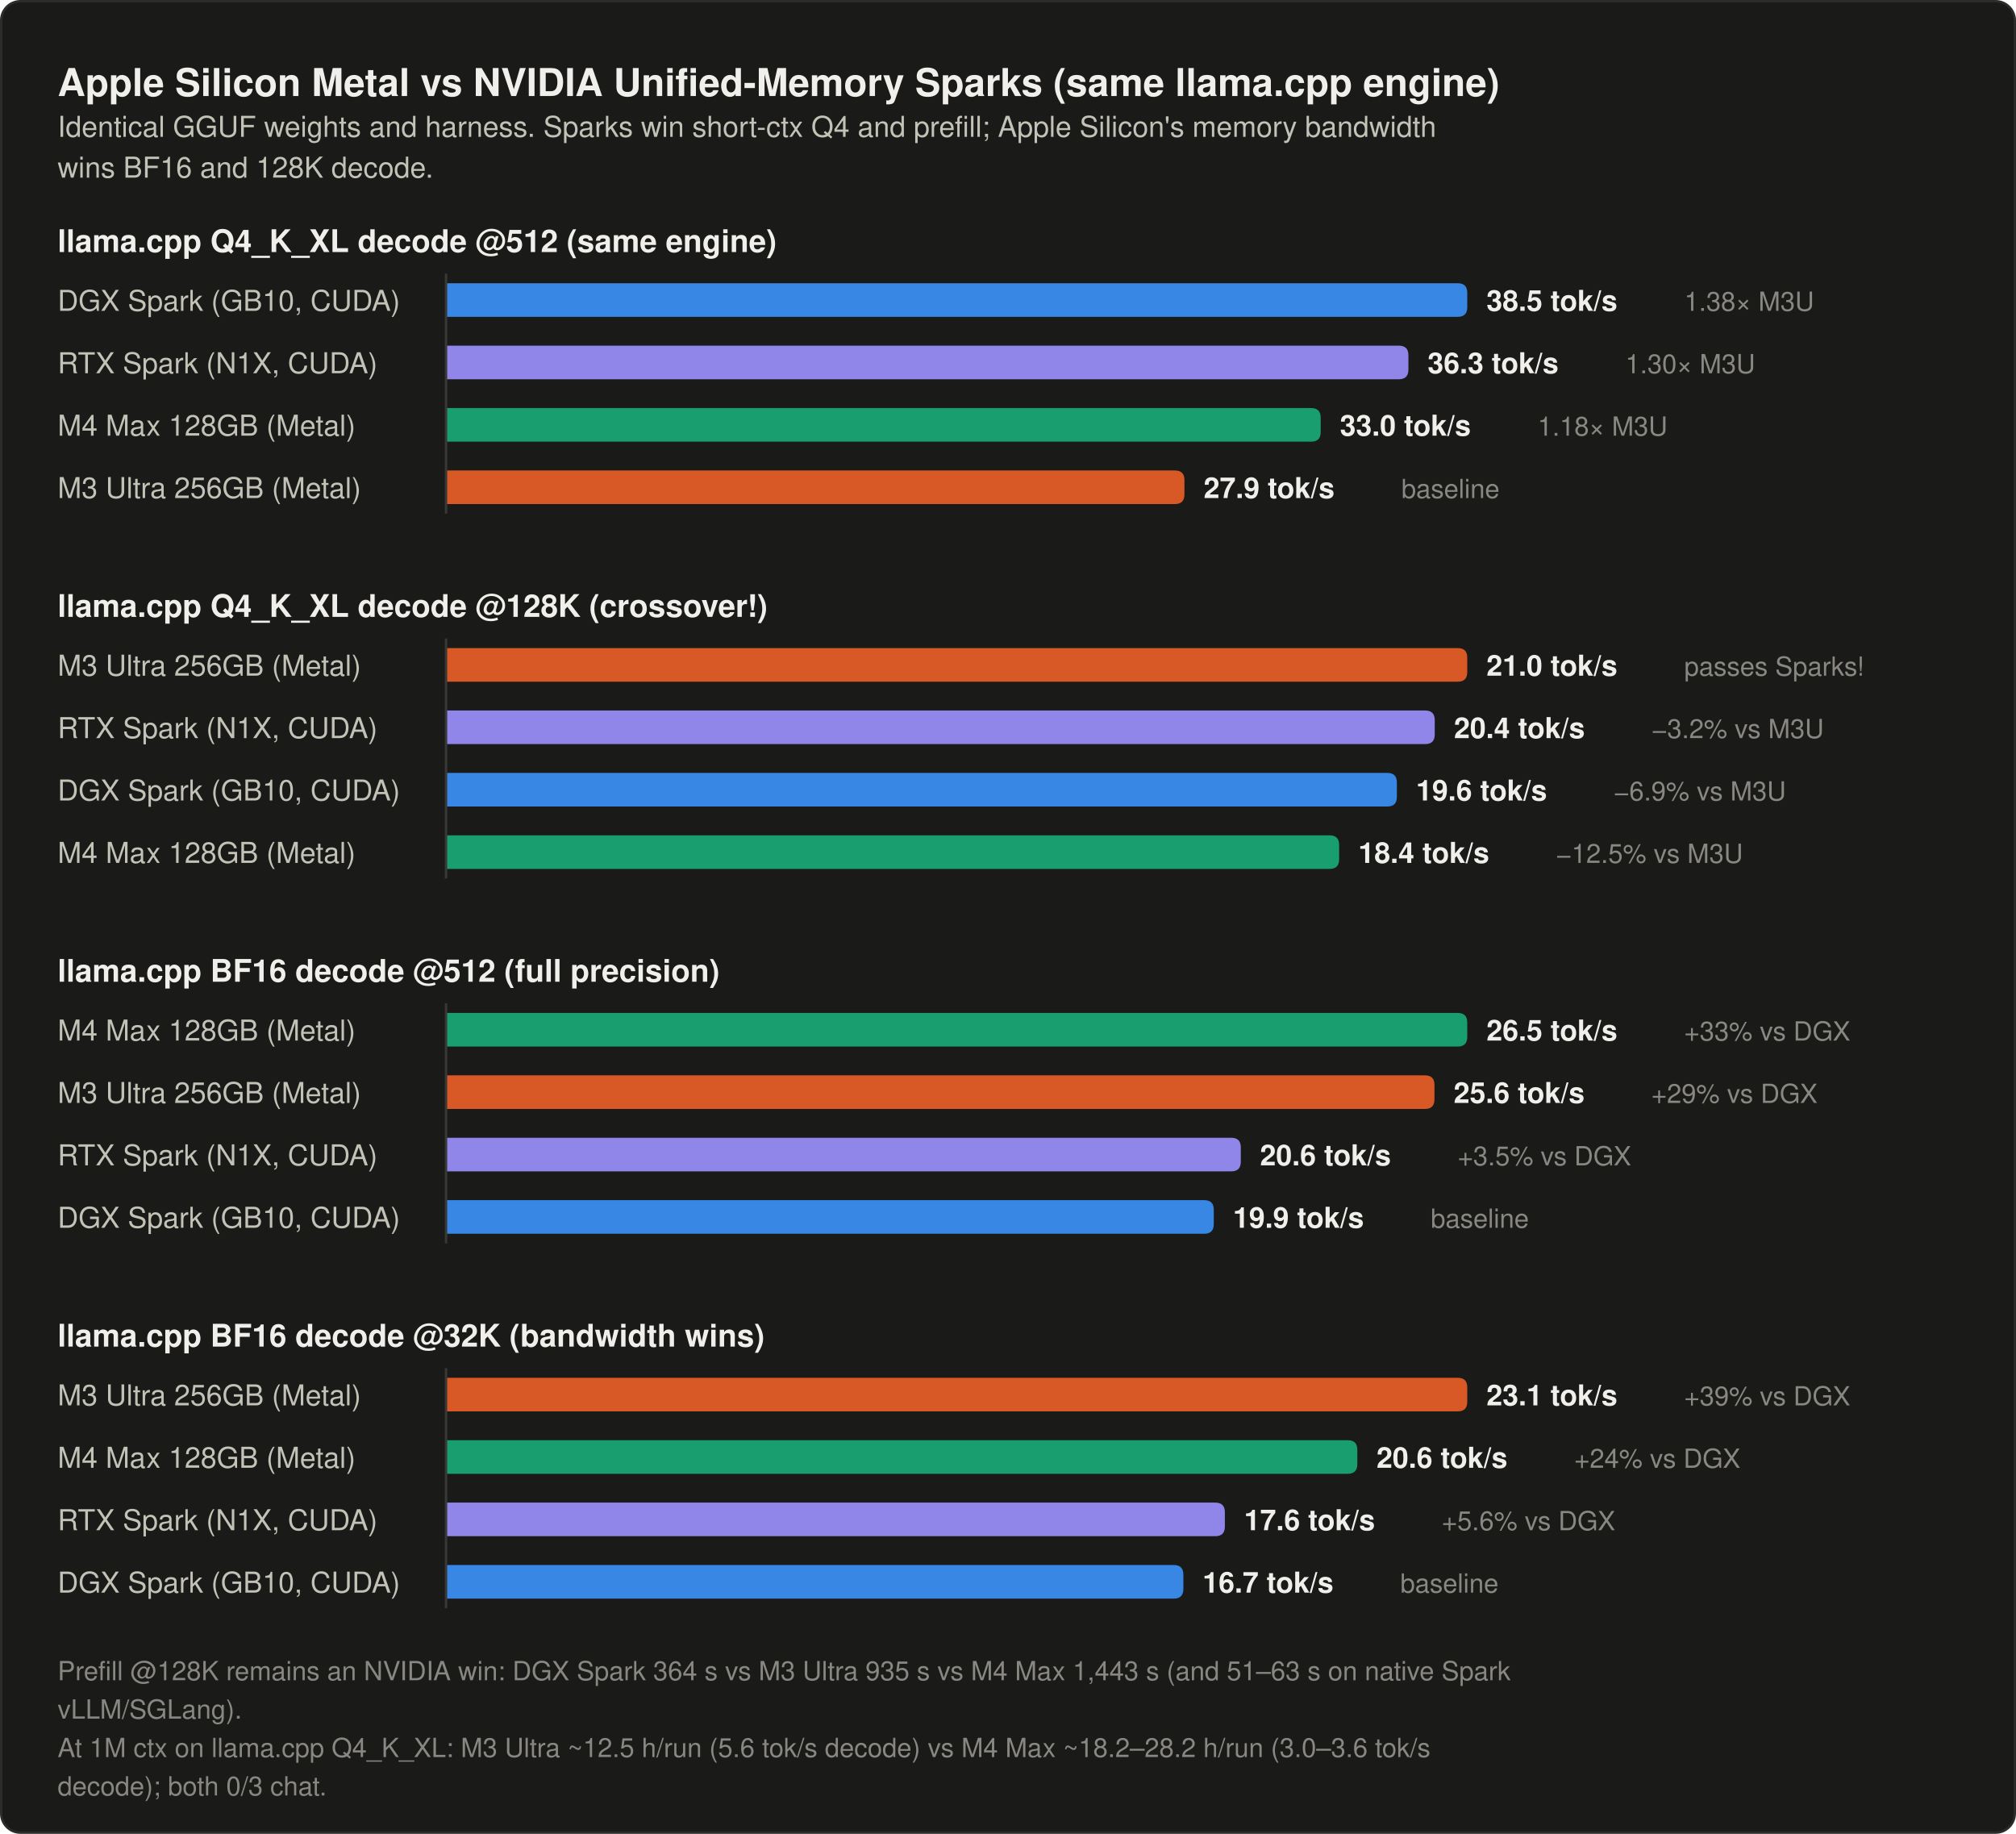
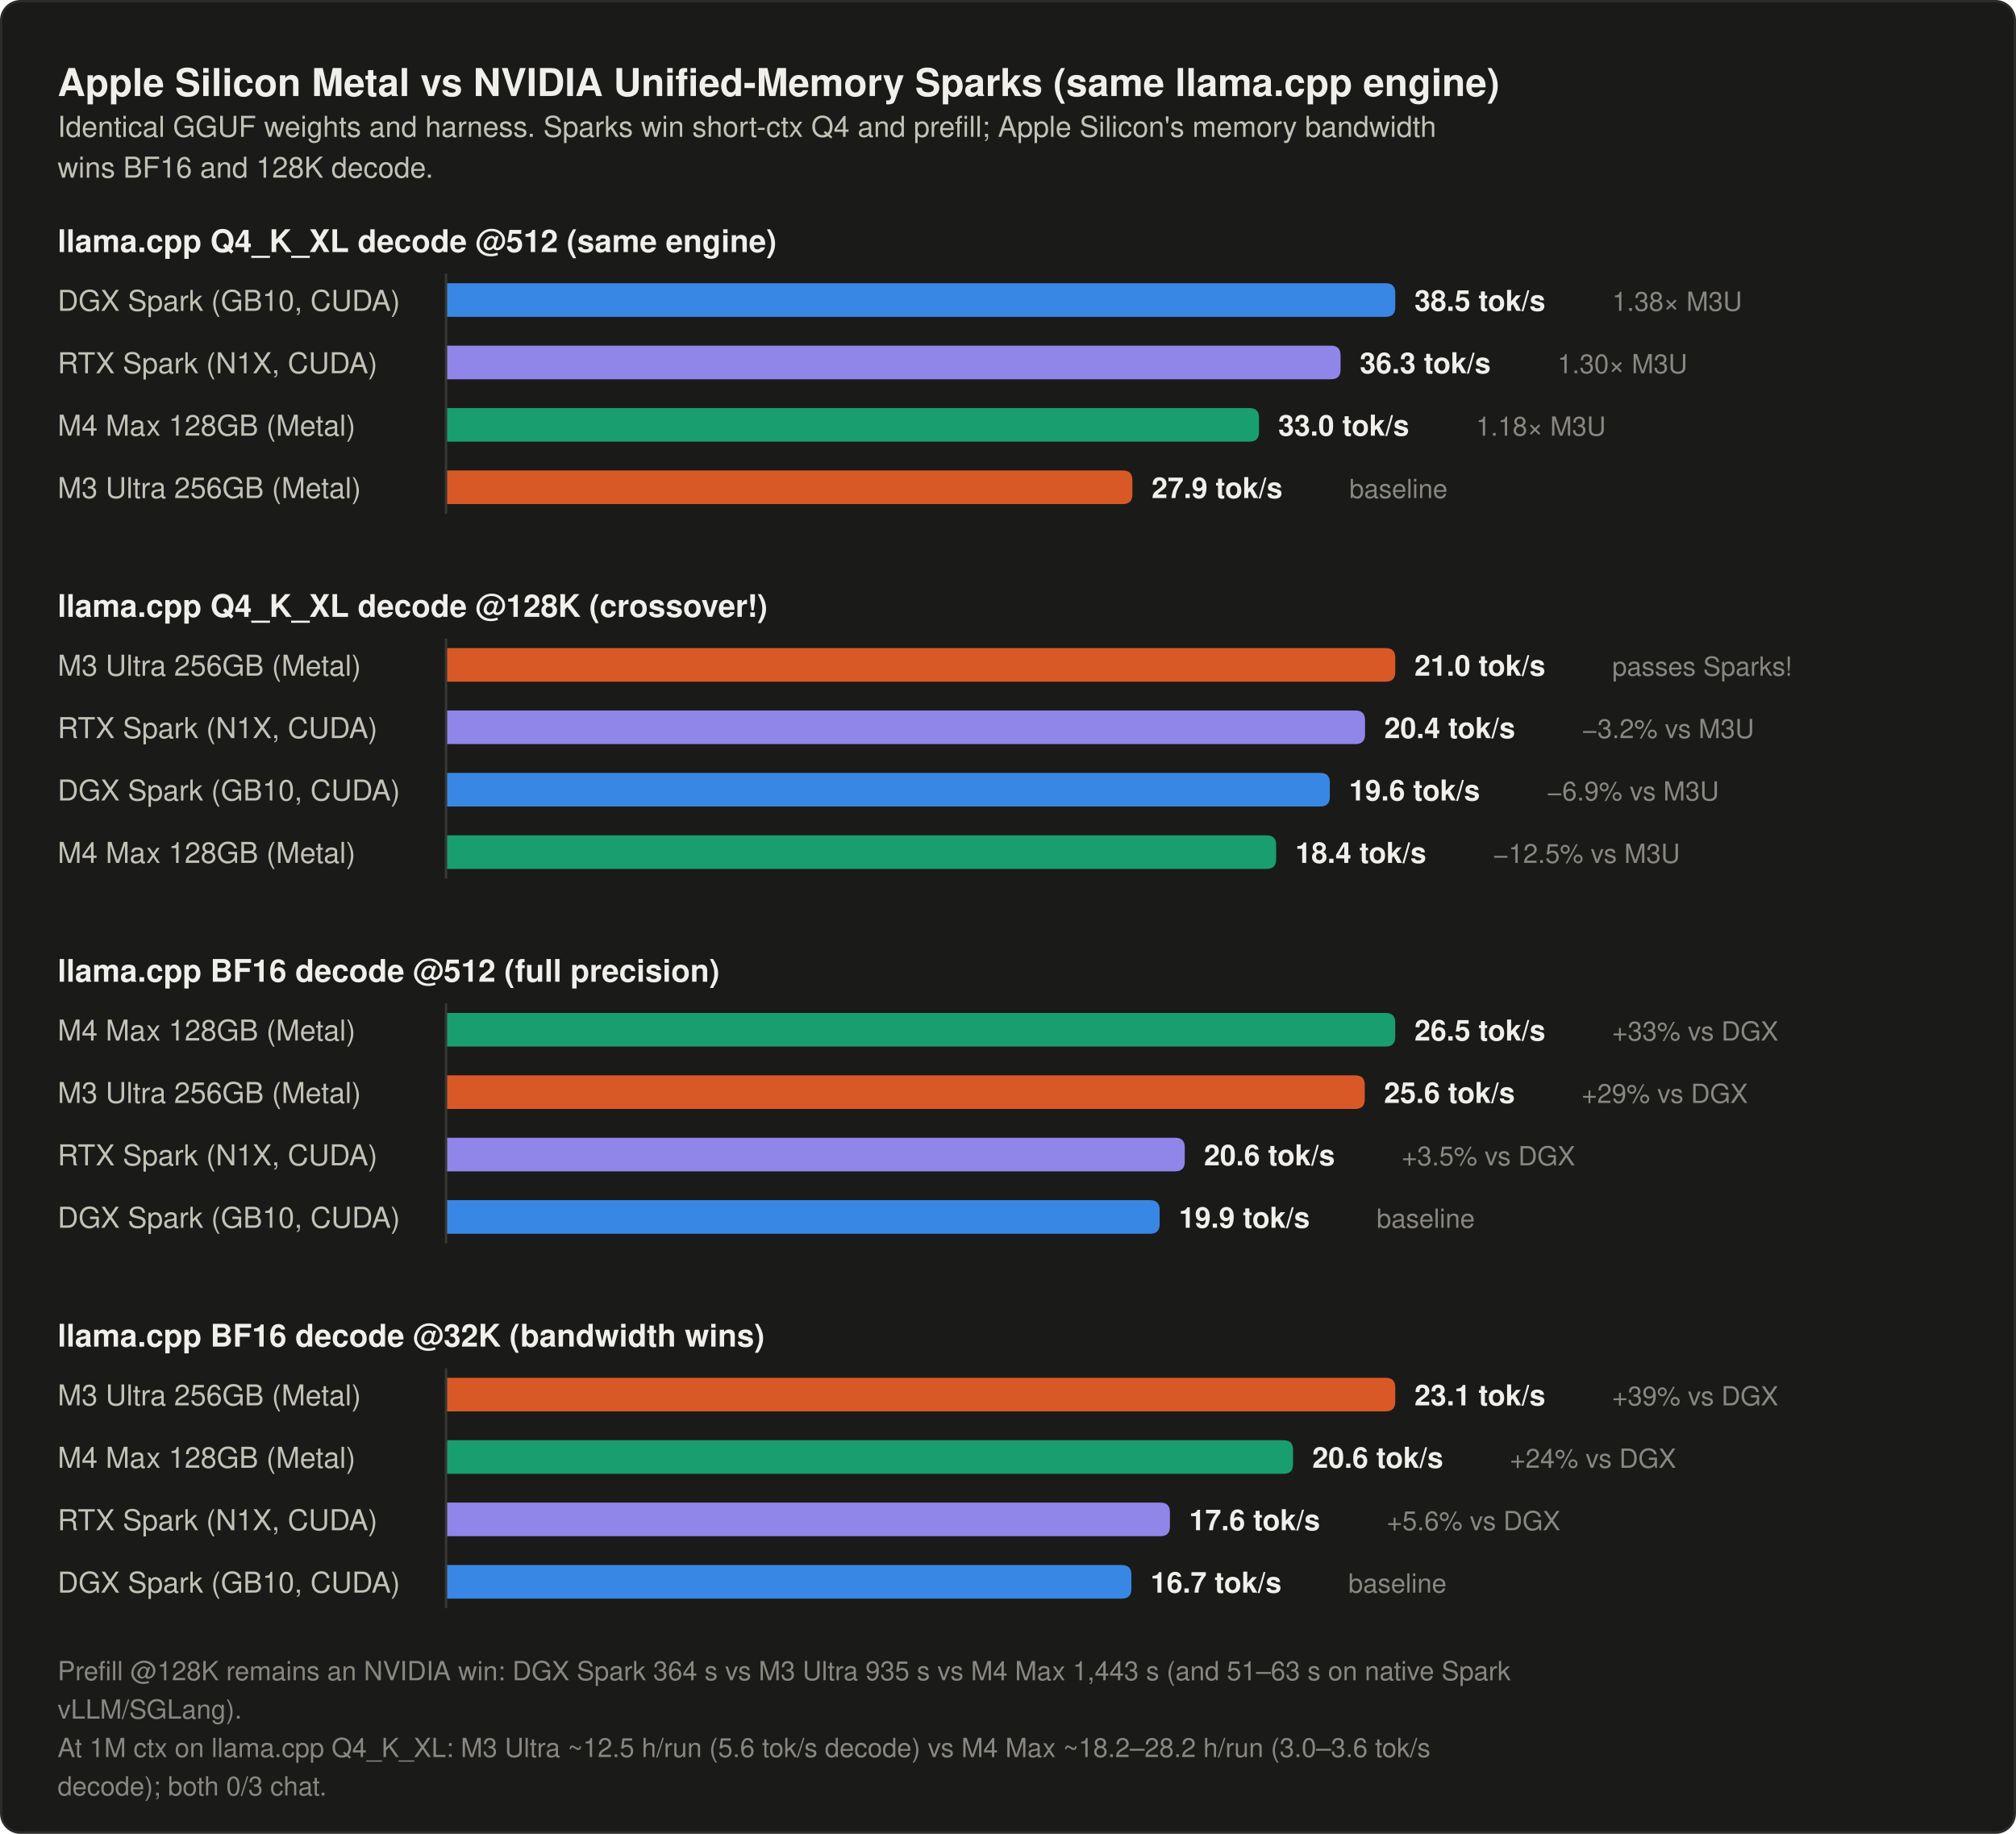
<svg xmlns="http://www.w3.org/2000/svg" width="840" height="764" viewBox="0 0 840 764" role="img" aria-label="Apple Silicon Metal vs NVIDIA Unified-Memory Sparks (same llama.cpp engine) Identical GGUF weights and harness. Sparks win short-ctx Q4 and prefill; Apple Silicon's memory bandwidth wins BF16 and 128K decode." font-family="system-ui, -apple-system, 'Segoe UI', Helvetica, Arial, sans-serif" data-x-scale="linear" data-y-scale="linear">
  <rect x="0.5" y="0.5" width="839" height="763" fill="#1a1a19" rx="8" stroke="#2c2c2a" stroke-width="1" />
  <text x="24" y="40" font-size="16" fill="#f0efec" font-weight="600">Apple Silicon Metal vs NVIDIA Unified-Memory Sparks (same llama.cpp engine)</text>
  <text x="24" y="57" font-size="12" fill="#c3c2b7">Identical GGUF weights and harness. Sparks win short-ctx Q4 and prefill; Apple Silicon's memory bandwidth</text>
  <text x="24" y="74" font-size="12" fill="#c3c2b7">wins BF16 and 128K decode.</text>
  <text x="24" y="105" font-size="13" fill="#f0efec" font-weight="600">llama.cpp Q4_K_XL decode @512 (same engine)</text>
  <text x="24" y="129.5" font-size="12" fill="#c3c2b7">DGX Spark (GB10, CUDA)</text>
-   <path d="M185.84,118 H607.36 Q611.36,118 611.36,122 V128 Q611.36,132 607.36,132 H185.84 Z" fill="#3987e5" />
-   <text x="619.36" y="129.5" font-size="12" fill="#f0efec" font-weight="600">38.5 tok/s</text>
-   <text x="701.76" y="129.5" font-size="11" fill="#898781">1.38× M3U</text>
+   <path d="M185.84,118 H577.36 Q581.36,118 581.36,122 V128 Q581.36,132 577.36,132 H185.84 Z" fill="#3987e5" />
+   <text x="589.36" y="129.5" font-size="12" fill="#f0efec" font-weight="600">38.5 tok/s</text>
+   <text x="671.76" y="129.5" font-size="11" fill="#898781">1.38× M3U</text>
  <text x="24" y="155.5" font-size="12" fill="#c3c2b7">RTX Spark (N1X, CUDA)</text>
-   <path d="M185.84,144 H582.84 Q586.84,144 586.84,148 V154 Q586.84,158 582.84,158 H185.84 Z" fill="#9085e9" />
-   <text x="594.84" y="155.5" font-size="12" fill="#f0efec" font-weight="600">36.3 tok/s</text>
-   <text x="677.24" y="155.5" font-size="11" fill="#898781">1.30× M3U</text>
+   <path d="M185.84,144 H554.57 Q558.57,144 558.57,148 V154 Q558.57,158 554.57,158 H185.84 Z" fill="#9085e9" />
+   <text x="566.57" y="155.5" font-size="12" fill="#f0efec" font-weight="600">36.3 tok/s</text>
+   <text x="648.97" y="155.5" font-size="11" fill="#898781">1.30× M3U</text>
  <text x="24" y="181.5" font-size="12" fill="#c3c2b7">M4 Max 128GB (Metal)</text>
-   <path d="M185.84,170 H546.29 Q550.29,170 550.29,174 V180 Q550.29,184 546.29,184 H185.84 Z" fill="#199e70" />
-   <text x="558.29" y="181.5" font-size="12" fill="#f0efec" font-weight="600">33.0 tok/s</text>
-   <text x="640.69" y="181.5" font-size="11" fill="#898781">1.18× M3U</text>
+   <path d="M185.84,170 H520.59 Q524.59,170 524.59,174 V180 Q524.59,184 520.59,184 H185.84 Z" fill="#199e70" />
+   <text x="532.59" y="181.5" font-size="12" fill="#f0efec" font-weight="600">33.0 tok/s</text>
+   <text x="614.99" y="181.5" font-size="11" fill="#898781">1.18× M3U</text>
  <text x="24" y="207.5" font-size="12" fill="#c3c2b7">M3 Ultra 256GB (Metal)</text>
-   <path d="M185.84,196 H489.52 Q493.52,196 493.52,200 V206 Q493.52,210 489.52,210 H185.84 Z" fill="#d95926" />
-   <text x="501.52" y="207.5" font-size="12" fill="#f0efec" font-weight="600">27.9 tok/s</text>
-   <text x="583.92" y="207.5" font-size="11" fill="#898781">baseline</text>
+   <path d="M185.84,196 H467.83 Q471.83,196 471.83,200 V206 Q471.83,210 467.83,210 H185.84 Z" fill="#d95926" />
+   <text x="479.83" y="207.5" font-size="12" fill="#f0efec" font-weight="600">27.9 tok/s</text>
+   <text x="562.23" y="207.5" font-size="11" fill="#898781">baseline</text>
  <line x1="185.84" y1="114" x2="185.84" y2="214" stroke="#383835" stroke-width="1" />
  <text x="24" y="257" font-size="13" fill="#f0efec" font-weight="600">llama.cpp Q4_K_XL decode @128K (crossover!)</text>
  <text x="24" y="281.5" font-size="12" fill="#c3c2b7">M3 Ultra 256GB (Metal)</text>
-   <path d="M185.84,270 H607.36 Q611.36,270 611.36,274 V280 Q611.36,284 607.36,284 H185.84 Z" fill="#d95926" />
-   <text x="619.36" y="281.5" font-size="12" fill="#f0efec" font-weight="600">21.0 tok/s</text>
-   <text x="701.76" y="281.5" font-size="11" fill="#898781">passes Sparks!</text>
+   <path d="M185.84,270 H577.36 Q581.36,270 581.36,274 V280 Q581.36,284 577.36,284 H185.84 Z" fill="#d95926" />
+   <text x="589.36" y="281.5" font-size="12" fill="#f0efec" font-weight="600">21.0 tok/s</text>
+   <text x="671.76" y="281.5" font-size="11" fill="#898781">passes Sparks!</text>
  <text x="24" y="307.5" font-size="12" fill="#c3c2b7">RTX Spark (N1X, CUDA)</text>
-   <path d="M185.84,296 H593.81 Q597.81,296 597.81,300 V306 Q597.81,310 593.81,310 H185.84 Z" fill="#9085e9" />
-   <text x="605.81" y="307.5" font-size="12" fill="#f0efec" font-weight="600">20.4 tok/s</text>
-   <text x="688.21" y="307.5" font-size="11" fill="#898781">−3.2% vs M3U</text>
+   <path d="M185.84,296 H564.77 Q568.77,296 568.77,300 V306 Q568.77,310 564.77,310 H185.84 Z" fill="#9085e9" />
+   <text x="576.77" y="307.5" font-size="12" fill="#f0efec" font-weight="600">20.4 tok/s</text>
+   <text x="659.17" y="307.5" font-size="11" fill="#898781">−3.2% vs M3U</text>
  <text x="24" y="333.5" font-size="12" fill="#c3c2b7">DGX Spark (GB10, CUDA)</text>
-   <path d="M185.84,322 H578.03 Q582.03,322 582.03,326 V332 Q582.03,336 578.03,336 H185.84 Z" fill="#3987e5" />
-   <text x="590.03" y="333.5" font-size="12" fill="#f0efec" font-weight="600">19.6 tok/s</text>
-   <text x="672.43" y="333.5" font-size="11" fill="#898781">−6.9% vs M3U</text>
+   <path d="M185.84,322 H550.1 Q554.1,322 554.1,326 V332 Q554.1,336 550.1,336 H185.84 Z" fill="#3987e5" />
+   <text x="562.1" y="333.5" font-size="12" fill="#f0efec" font-weight="600">19.6 tok/s</text>
+   <text x="644.5" y="333.5" font-size="11" fill="#898781">−6.9% vs M3U</text>
  <text x="24" y="359.5" font-size="12" fill="#c3c2b7">M4 Max 128GB (Metal)</text>
-   <path d="M185.84,348 H553.97 Q557.97,348 557.97,352 V358 Q557.97,362 553.97,362 H185.84 Z" fill="#199e70" />
-   <text x="565.97" y="359.5" font-size="12" fill="#f0efec" font-weight="600">18.4 tok/s</text>
-   <text x="648.37" y="359.5" font-size="11" fill="#898781">−12.5% vs M3U</text>
+   <path d="M185.84,348 H527.73 Q531.73,348 531.73,352 V358 Q531.73,362 527.73,362 H185.84 Z" fill="#199e70" />
+   <text x="539.73" y="359.5" font-size="12" fill="#f0efec" font-weight="600">18.4 tok/s</text>
+   <text x="622.13" y="359.5" font-size="11" fill="#898781">−12.5% vs M3U</text>
  <line x1="185.84" y1="266" x2="185.84" y2="366" stroke="#383835" stroke-width="1" />
  <text x="24" y="409" font-size="13" fill="#f0efec" font-weight="600">llama.cpp BF16 decode @512 (full precision)</text>
  <text x="24" y="433.5" font-size="12" fill="#c3c2b7">M4 Max 128GB (Metal)</text>
-   <path d="M185.84,422 H607.36 Q611.36,422 611.36,426 V432 Q611.36,436 607.36,436 H185.84 Z" fill="#199e70" />
-   <text x="619.36" y="433.5" font-size="12" fill="#f0efec" font-weight="600">26.5 tok/s</text>
-   <text x="701.76" y="433.5" font-size="11" fill="#898781">+33% vs DGX</text>
+   <path d="M185.84,422 H577.36 Q581.36,422 581.36,426 V432 Q581.36,436 577.36,436 H185.84 Z" fill="#199e70" />
+   <text x="589.36" y="433.5" font-size="12" fill="#f0efec" font-weight="600">26.5 tok/s</text>
+   <text x="671.76" y="433.5" font-size="11" fill="#898781">+33% vs DGX</text>
  <text x="24" y="459.5" font-size="12" fill="#c3c2b7">M3 Ultra 256GB (Metal)</text>
-   <path d="M185.84,448 H593.7 Q597.7,448 597.7,452 V458 Q597.7,462 593.7,462 H185.84 Z" fill="#d95926" />
-   <text x="605.7" y="459.5" font-size="12" fill="#f0efec" font-weight="600">25.6 tok/s</text>
-   <text x="688.1" y="459.5" font-size="11" fill="#898781">+29% vs DGX</text>
+   <path d="M185.84,448 H564.66 Q568.66,448 568.66,452 V458 Q568.66,462 564.66,462 H185.84 Z" fill="#d95926" />
+   <text x="576.66" y="459.5" font-size="12" fill="#f0efec" font-weight="600">25.6 tok/s</text>
+   <text x="659.06" y="459.5" font-size="11" fill="#898781">+29% vs DGX</text>
  <text x="24" y="485.5" font-size="12" fill="#c3c2b7">RTX Spark (N1X, CUDA)</text>
-   <path d="M185.84,474 H513 Q517,474 517,478 V484 Q517,488 513,488 H185.84 Z" fill="#9085e9" />
-   <text x="525" y="485.5" font-size="12" fill="#f0efec" font-weight="600">20.6 tok/s</text>
-   <text x="607.4" y="485.5" font-size="11" fill="#898781">+3.5% vs DGX</text>
+   <path d="M185.84,474 H489.65 Q493.65,474 493.65,478 V484 Q493.65,488 489.65,488 H185.84 Z" fill="#9085e9" />
+   <text x="501.65" y="485.5" font-size="12" fill="#f0efec" font-weight="600">20.6 tok/s</text>
+   <text x="584.05" y="485.5" font-size="11" fill="#898781">+3.5% vs DGX</text>
  <text x="24" y="511.5" font-size="12" fill="#c3c2b7">DGX Spark (GB10, CUDA)</text>
-   <path d="M185.84,500 H501.74 Q505.74,500 505.74,504 V510 Q505.74,514 501.74,514 H185.84 Z" fill="#3987e5" />
-   <text x="513.74" y="511.5" font-size="12" fill="#f0efec" font-weight="600">19.9 tok/s</text>
-   <text x="596.14" y="511.5" font-size="11" fill="#898781">baseline</text>
+   <path d="M185.84,500 H479.19 Q483.19,500 483.19,504 V510 Q483.19,514 479.19,514 H185.84 Z" fill="#3987e5" />
+   <text x="491.19" y="511.5" font-size="12" fill="#f0efec" font-weight="600">19.9 tok/s</text>
+   <text x="573.59" y="511.5" font-size="11" fill="#898781">baseline</text>
  <line x1="185.84" y1="418" x2="185.84" y2="518" stroke="#383835" stroke-width="1" />
  <text x="24" y="561" font-size="13" fill="#f0efec" font-weight="600">llama.cpp BF16 decode @32K (bandwidth wins)</text>
  <text x="24" y="585.5" font-size="12" fill="#c3c2b7">M3 Ultra 256GB (Metal)</text>
-   <path d="M185.84,574 H607.36 Q611.36,574 611.36,578 V584 Q611.36,588 607.36,588 H185.84 Z" fill="#d95926" />
-   <text x="619.36" y="585.5" font-size="12" fill="#f0efec" font-weight="600">23.1 tok/s</text>
-   <text x="701.76" y="585.5" font-size="11" fill="#898781">+39% vs DGX</text>
+   <path d="M185.84,574 H577.36 Q581.36,574 581.36,578 V584 Q581.36,588 577.36,588 H185.84 Z" fill="#d95926" />
+   <text x="589.36" y="585.5" font-size="12" fill="#f0efec" font-weight="600">23.1 tok/s</text>
+   <text x="671.76" y="585.5" font-size="11" fill="#898781">+39% vs DGX</text>
  <text x="24" y="611.5" font-size="12" fill="#c3c2b7">M4 Max 128GB (Metal)</text>
-   <path d="M185.84,600 H561.55 Q565.55,600 565.55,604 V610 Q565.55,614 561.55,614 H185.84 Z" fill="#199e70" />
-   <text x="573.55" y="611.5" font-size="12" fill="#f0efec" font-weight="600">20.6 tok/s</text>
-   <text x="655.95" y="611.5" font-size="11" fill="#898781">+24% vs DGX</text>
+   <path d="M185.84,600 H534.78 Q538.78,600 538.78,604 V610 Q538.78,614 534.78,614 H185.84 Z" fill="#199e70" />
+   <text x="546.78" y="611.5" font-size="12" fill="#f0efec" font-weight="600">20.6 tok/s</text>
+   <text x="629.18" y="611.5" font-size="11" fill="#898781">+24% vs DGX</text>
  <text x="24" y="637.5" font-size="12" fill="#c3c2b7">RTX Spark (N1X, CUDA)</text>
-   <path d="M185.84,626 H506.36 Q510.36,626 510.36,630 V636 Q510.36,640 506.36,640 H185.84 Z" fill="#9085e9" />
-   <text x="518.36" y="637.5" font-size="12" fill="#f0efec" font-weight="600">17.6 tok/s</text>
-   <text x="600.76" y="637.5" font-size="11" fill="#898781">+5.6% vs DGX</text>
+   <path d="M185.84,626 H483.48 Q487.48,626 487.48,630 V636 Q487.48,640 483.48,640 H185.84 Z" fill="#9085e9" />
+   <text x="495.48" y="637.5" font-size="12" fill="#f0efec" font-weight="600">17.6 tok/s</text>
+   <text x="577.88" y="637.5" font-size="11" fill="#898781">+5.6% vs DGX</text>
  <text x="24" y="663.5" font-size="12" fill="#c3c2b7">DGX Spark (GB10, CUDA)</text>
-   <path d="M185.84,652 H489.07 Q493.07,652 493.07,656 V662 Q493.07,666 489.07,666 H185.84 Z" fill="#3987e5" />
-   <text x="501.07" y="663.5" font-size="12" fill="#f0efec" font-weight="600">16.7 tok/s</text>
-   <text x="583.47" y="663.5" font-size="11" fill="#898781">baseline</text>
+   <path d="M185.84,652 H467.41 Q471.41,652 471.41,656 V662 Q471.41,666 467.41,666 H185.84 Z" fill="#3987e5" />
+   <text x="479.41" y="663.5" font-size="12" fill="#f0efec" font-weight="600">16.7 tok/s</text>
+   <text x="561.81" y="663.5" font-size="11" fill="#898781">baseline</text>
  <line x1="185.84" y1="570" x2="185.84" y2="670" stroke="#383835" stroke-width="1" />
  <text x="24" y="700" font-size="11" fill="#898781">Prefill @128K remains an NVIDIA win: DGX Spark 364 s vs M3 Ultra 935 s vs M4 Max 1,443 s (and 51–63 s on native Spark</text>
  <text x="24" y="716" font-size="11" fill="#898781">vLLM/SGLang).</text>
  <text x="24" y="732" font-size="11" fill="#898781">At 1M ctx on llama.cpp Q4_K_XL: M3 Ultra ~12.5 h/run (5.6 tok/s decode) vs M4 Max ~18.2–28.2 h/run (3.0–3.6 tok/s</text>
  <text x="24" y="748" font-size="11" fill="#898781">decode); both 0/3 chat.</text>
</svg>
